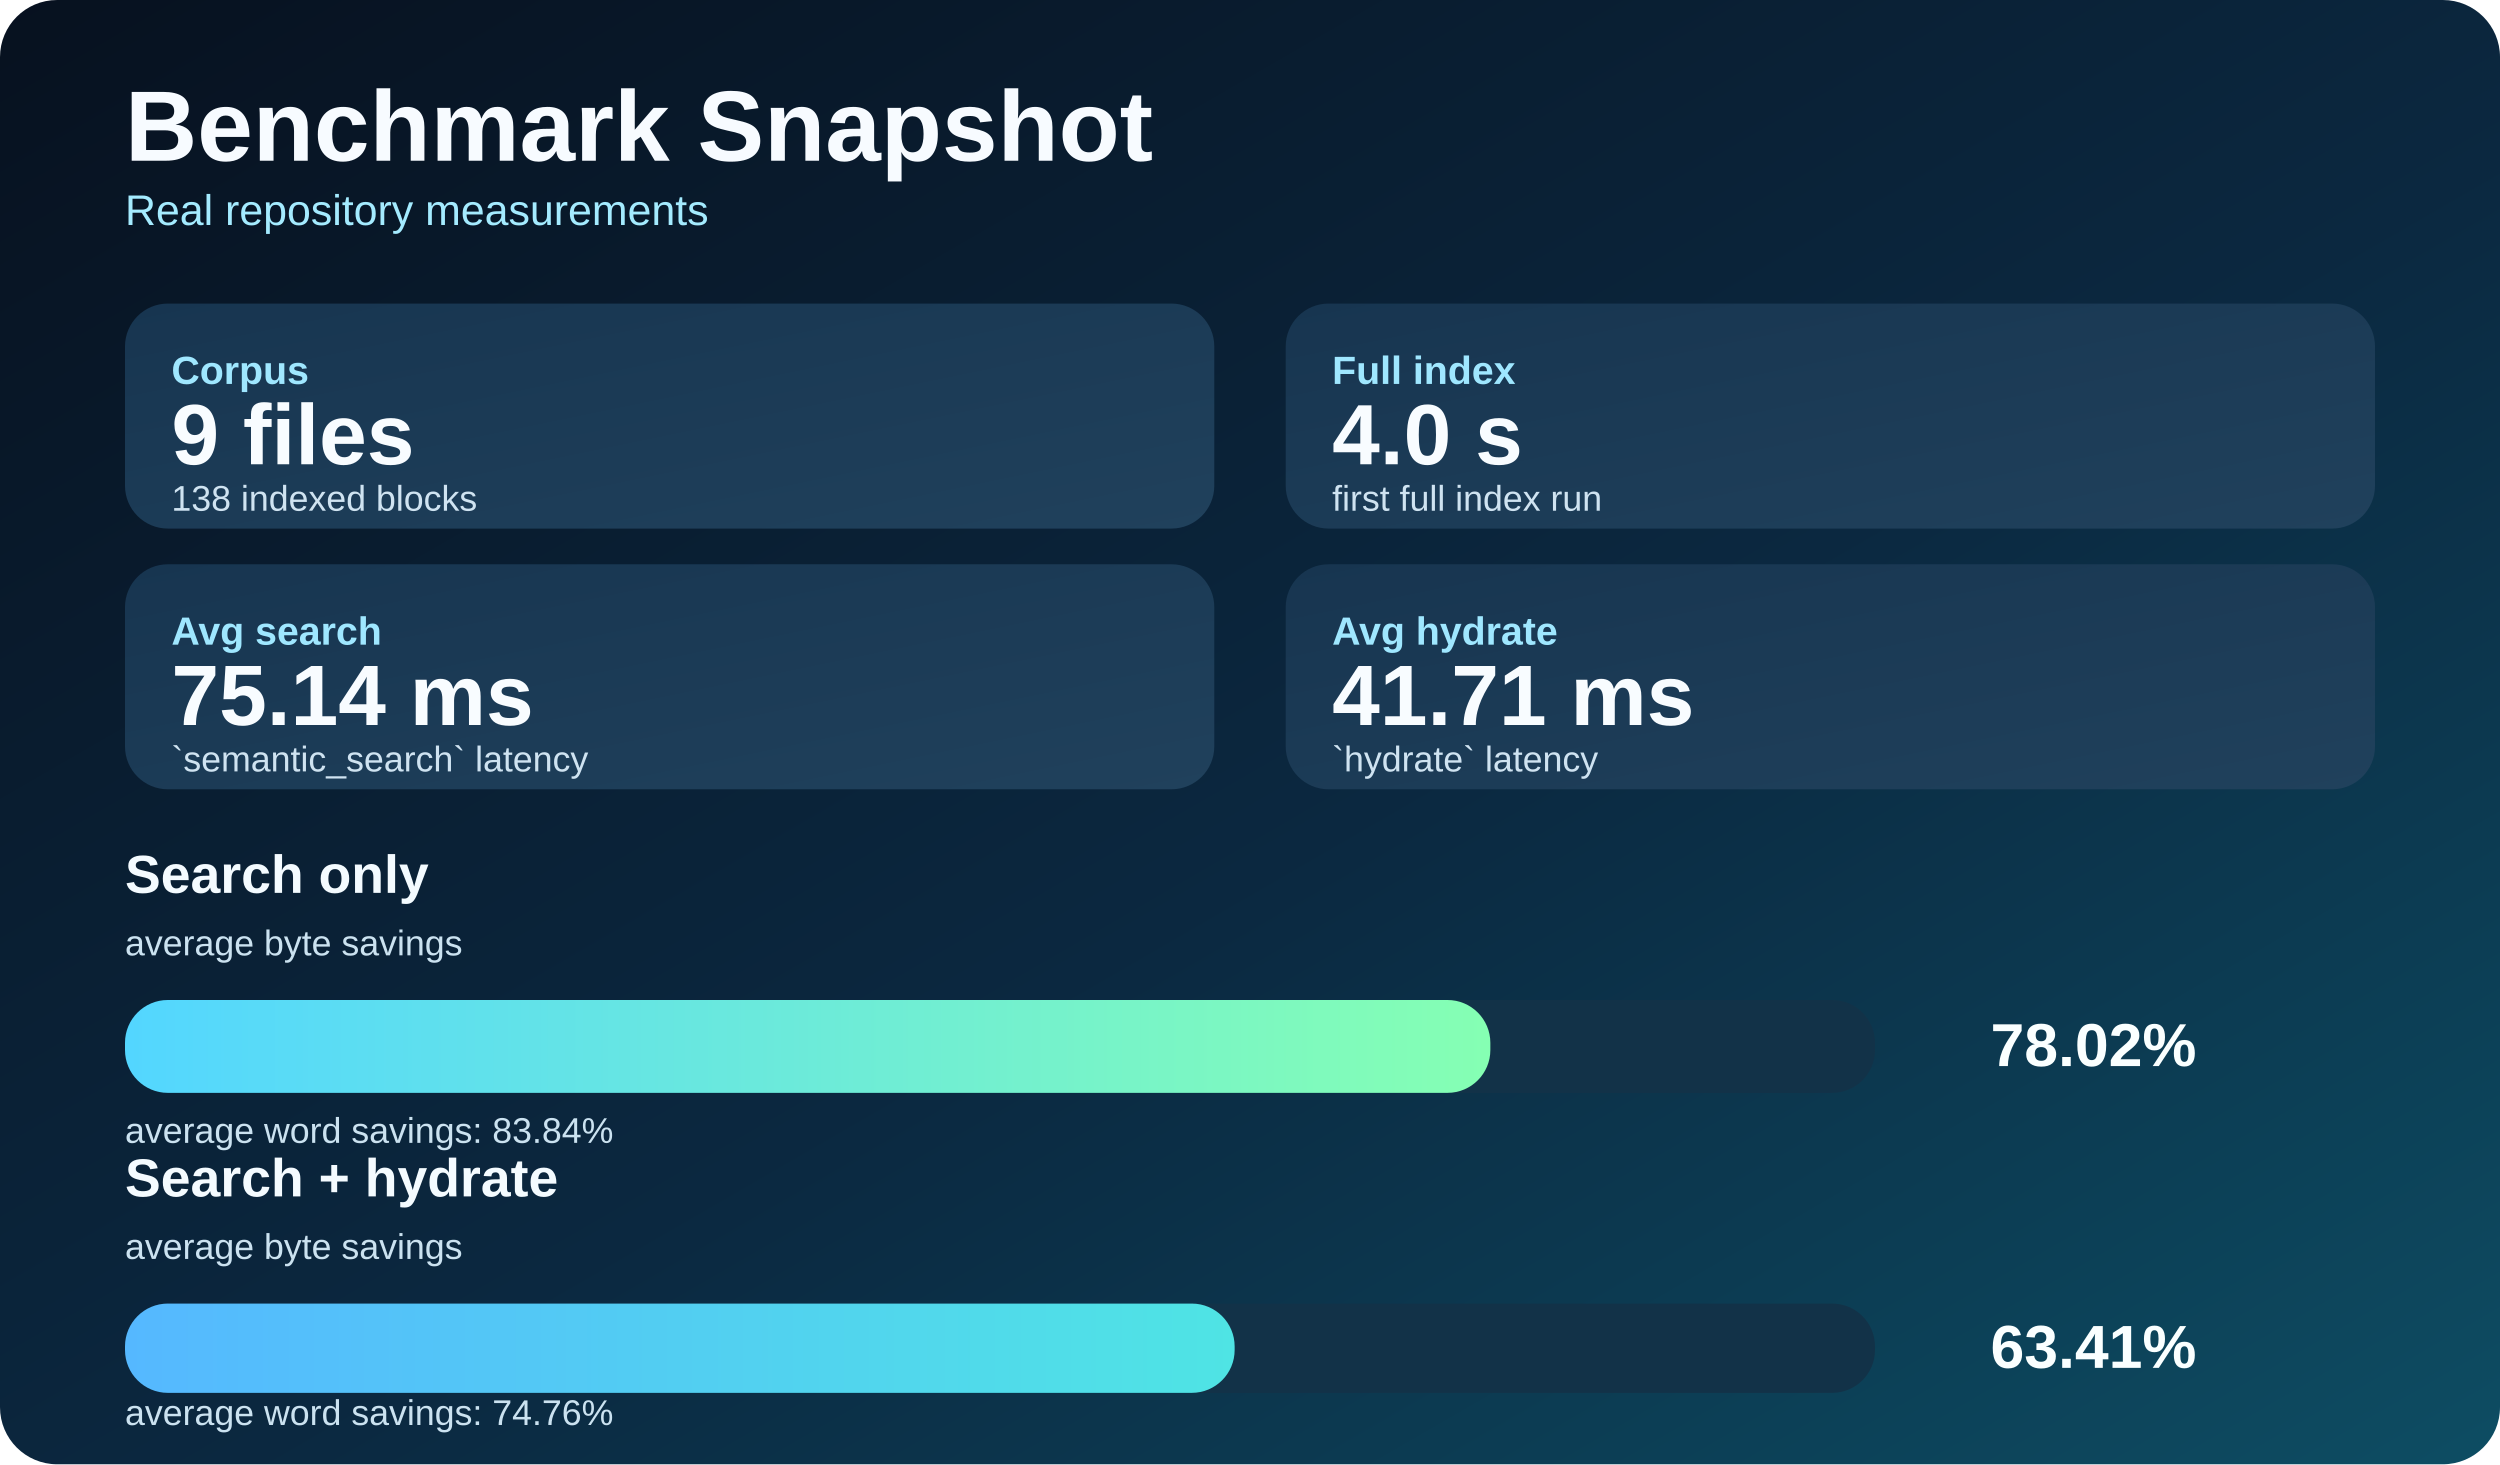
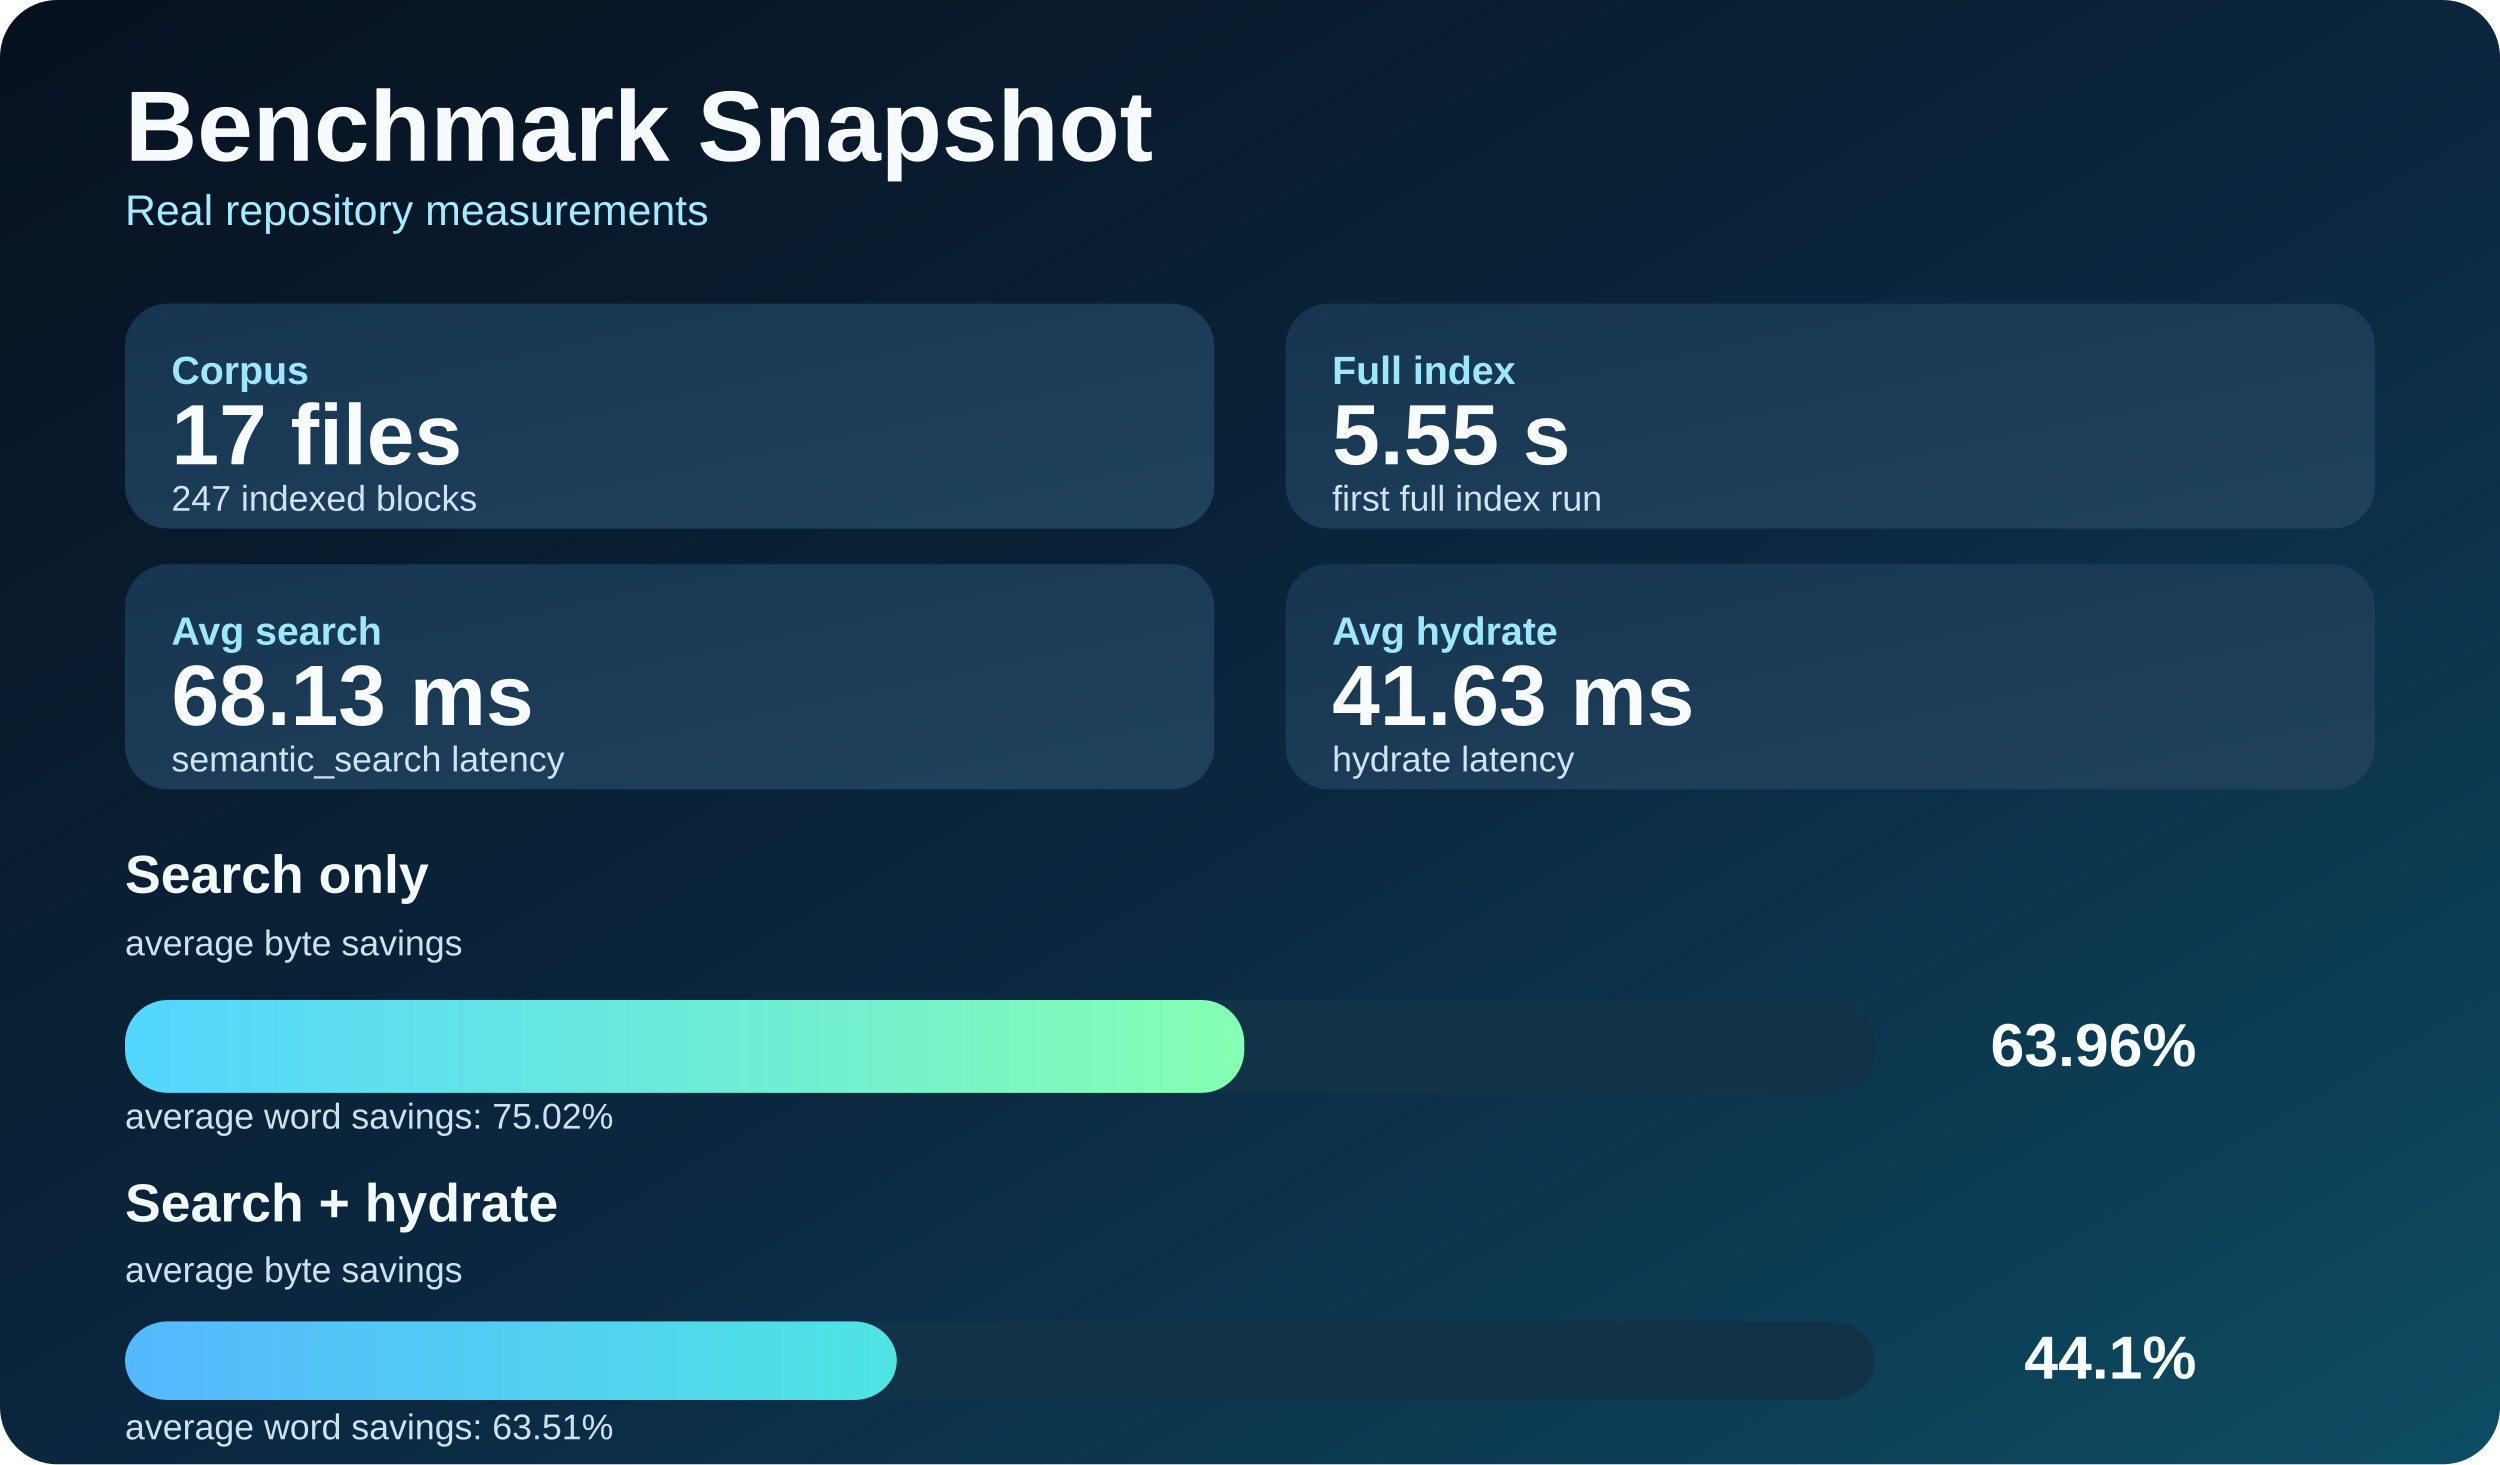
<svg xmlns="http://www.w3.org/2000/svg" width="1400" height="820" viewBox="0 0 1400 820" role="img" aria-labelledby="title desc">
  <defs>
    <linearGradient id="bg" x1="0%" y1="0%" x2="100%" y2="100%">
      <stop offset="0%" stop-color="#07111f" />
      <stop offset="55%" stop-color="#0b2840" />
      <stop offset="100%" stop-color="#0d4d63" />
    </linearGradient>
    <linearGradient id="card" x1="0%" y1="0%" x2="100%" y2="100%">
      <stop offset="0%" stop-color="#173550" />
      <stop offset="100%" stop-color="#20415c" />
    </linearGradient>
    <linearGradient id="bar1" x1="0%" y1="0%" x2="100%" y2="0%">
      <stop offset="0%" stop-color="#53d6ff" />
      <stop offset="100%" stop-color="#85ffb3" />
    </linearGradient>
    <linearGradient id="bar2" x1="0%" y1="0%" x2="100%" y2="0%">
      <stop offset="0%" stop-color="#55b8ff" />
      <stop offset="100%" stop-color="#4fe4e4" />
    </linearGradient>
    <style>
      .title { font: 700 56px 'Segoe UI', Arial, sans-serif; fill: #f7fbff; }
      .subtitle { font: 500 24px 'Segoe UI', Arial, sans-serif; fill: #a4ebff; }
      .kpiLabel { font: 600 22px 'Segoe UI', Arial, sans-serif; fill: #9fe7ff; }
      .kpiValue { font: 700 48px 'Segoe UI', Arial, sans-serif; fill: #f8fcff; }
      .kpiMeta { font: 500 20px 'Segoe UI', Arial, sans-serif; fill: #cfe3f1; }
      .barLabel { font: 700 30px 'Segoe UI', Arial, sans-serif; fill: #f4fbff; }
      .barMeta { font: 500 20px 'Segoe UI', Arial, sans-serif; fill: #cbe2f0; }
      .percent { font: 700 34px 'Segoe UI', Arial, sans-serif; fill: #faffff; }
    </style>
  </defs>
  <rect width="1400" height="820" rx="32" ry="32" fill="url(#bg)" />
  <text x="70" y="90" class="title">Benchmark Snapshot</text>
  <text x="70" y="126" class="subtitle">Real repository measurements</text>
  <rect x="70" y="170" rx="24" ry="24" width="610" height="126" fill="url(#card)" />
  <rect x="720" y="170" rx="24" ry="24" width="610" height="126" fill="url(#card)" />
  <rect x="70" y="316" rx="24" ry="24" width="610" height="126" fill="url(#card)" />
  <rect x="720" y="316" rx="24" ry="24" width="610" height="126" fill="url(#card)" />
  <text x="96" y="215" class="kpiLabel">Corpus</text>
-   <text x="96" y="260" class="kpiValue">9 files</text>
-   <text x="96" y="286" class="kpiMeta">138 indexed blocks</text>
+   <text x="96" y="260" class="kpiValue">17 files</text>
+   <text x="96" y="286" class="kpiMeta">247 indexed blocks</text>
  <text x="746" y="215" class="kpiLabel">Full index</text>
-   <text x="746" y="260" class="kpiValue">4.0 s</text>
+   <text x="746" y="260" class="kpiValue">5.55 s</text>
  <text x="746" y="286" class="kpiMeta">first full index run</text>
  <text x="96" y="361" class="kpiLabel">Avg search</text>
-   <text x="96" y="406" class="kpiValue">75.14 ms</text>
-   <text x="96" y="432" class="kpiMeta">`semantic_search` latency</text>
+   <text x="96" y="406" class="kpiValue">68.13 ms</text>
+   <text x="96" y="432" class="kpiMeta">semantic_search latency</text>
  <text x="746" y="361" class="kpiLabel">Avg hydrate</text>
-   <text x="746" y="406" class="kpiValue">41.71 ms</text>
-   <text x="746" y="432" class="kpiMeta">`hydrate` latency</text>
+   <text x="746" y="406" class="kpiValue">41.63 ms</text>
+   <text x="746" y="432" class="kpiMeta">hydrate latency</text>
  <text x="70" y="500" class="barLabel">Search only</text>
  <text x="70" y="535" class="barMeta">average byte savings</text>
  <rect x="70" y="560" rx="24" ry="24" width="980" height="52" fill="#123248" />
-   <rect x="70" y="560" rx="24" ry="24" width="764.6" height="52" fill="url(#bar1)" />
-   <text x="1230" y="597" class="percent" text-anchor="end">78.02%</text>
-   <text x="70" y="640" class="barMeta">average word savings: 83.84%</text>
-   <text x="70" y="670" class="barLabel">Search + hydrate</text>
-   <text x="70" y="705" class="barMeta">average byte savings</text>
-   <rect x="70" y="730" rx="24" ry="24" width="980" height="50" fill="#123248" />
-   <rect x="70" y="730" rx="24" ry="24" width="621.4" height="50" fill="url(#bar2)" />
-   <text x="1230" y="766" class="percent" text-anchor="end">63.41%</text>
-   <text x="70" y="798" class="barMeta">average word savings: 74.76%</text>
+   <rect x="70" y="560" rx="24" ry="24" width="626.8" height="52" fill="url(#bar1)" />
+   <text x="1230" y="597" class="percent" text-anchor="end">63.96%</text>
+   <text x="70" y="632" class="barMeta">average word savings: 75.02%</text>
+   <text x="70" y="684" class="barLabel">Search + hydrate</text>
+   <text x="70" y="718" class="barMeta">average byte savings</text>
+   <rect x="70" y="740" rx="24" ry="24" width="980" height="44" fill="#123248" />
+   <rect x="70" y="740" rx="24" ry="24" width="432.2" height="44" fill="url(#bar2)" />
+   <text x="1230" y="772" class="percent" text-anchor="end">44.1%</text>
+   <text x="70" y="806" class="barMeta">average word savings: 63.51%</text>
</svg>
